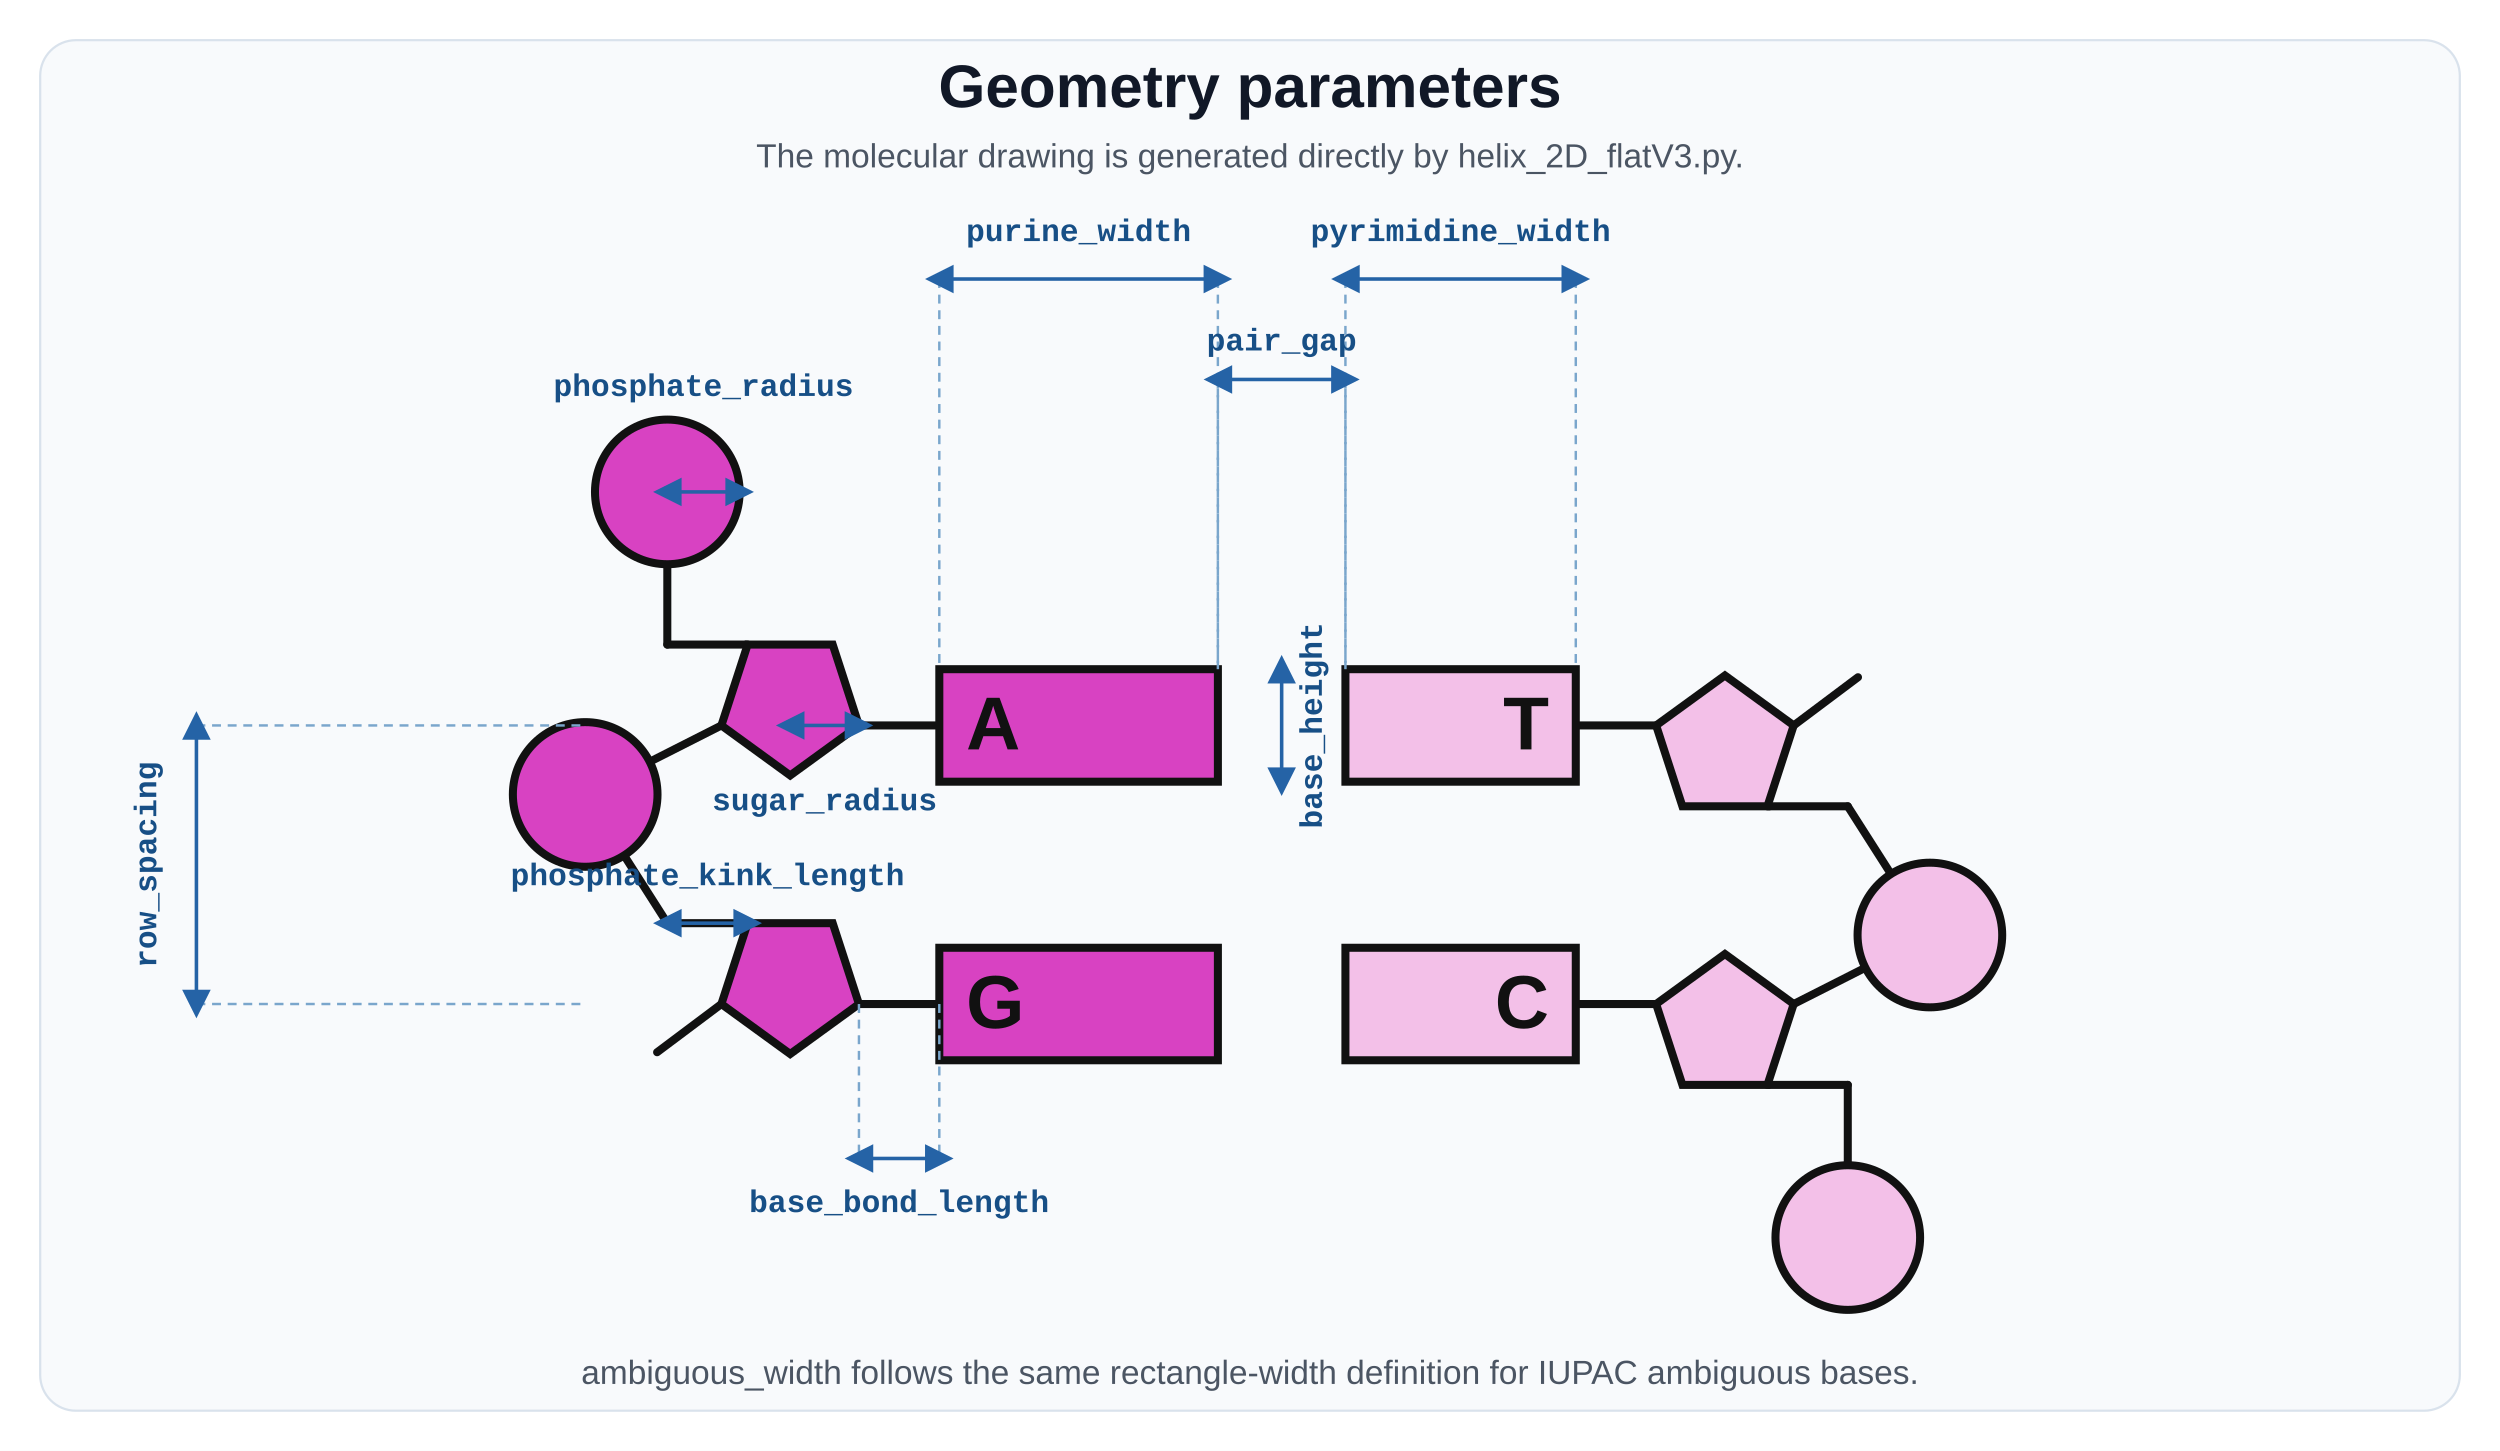
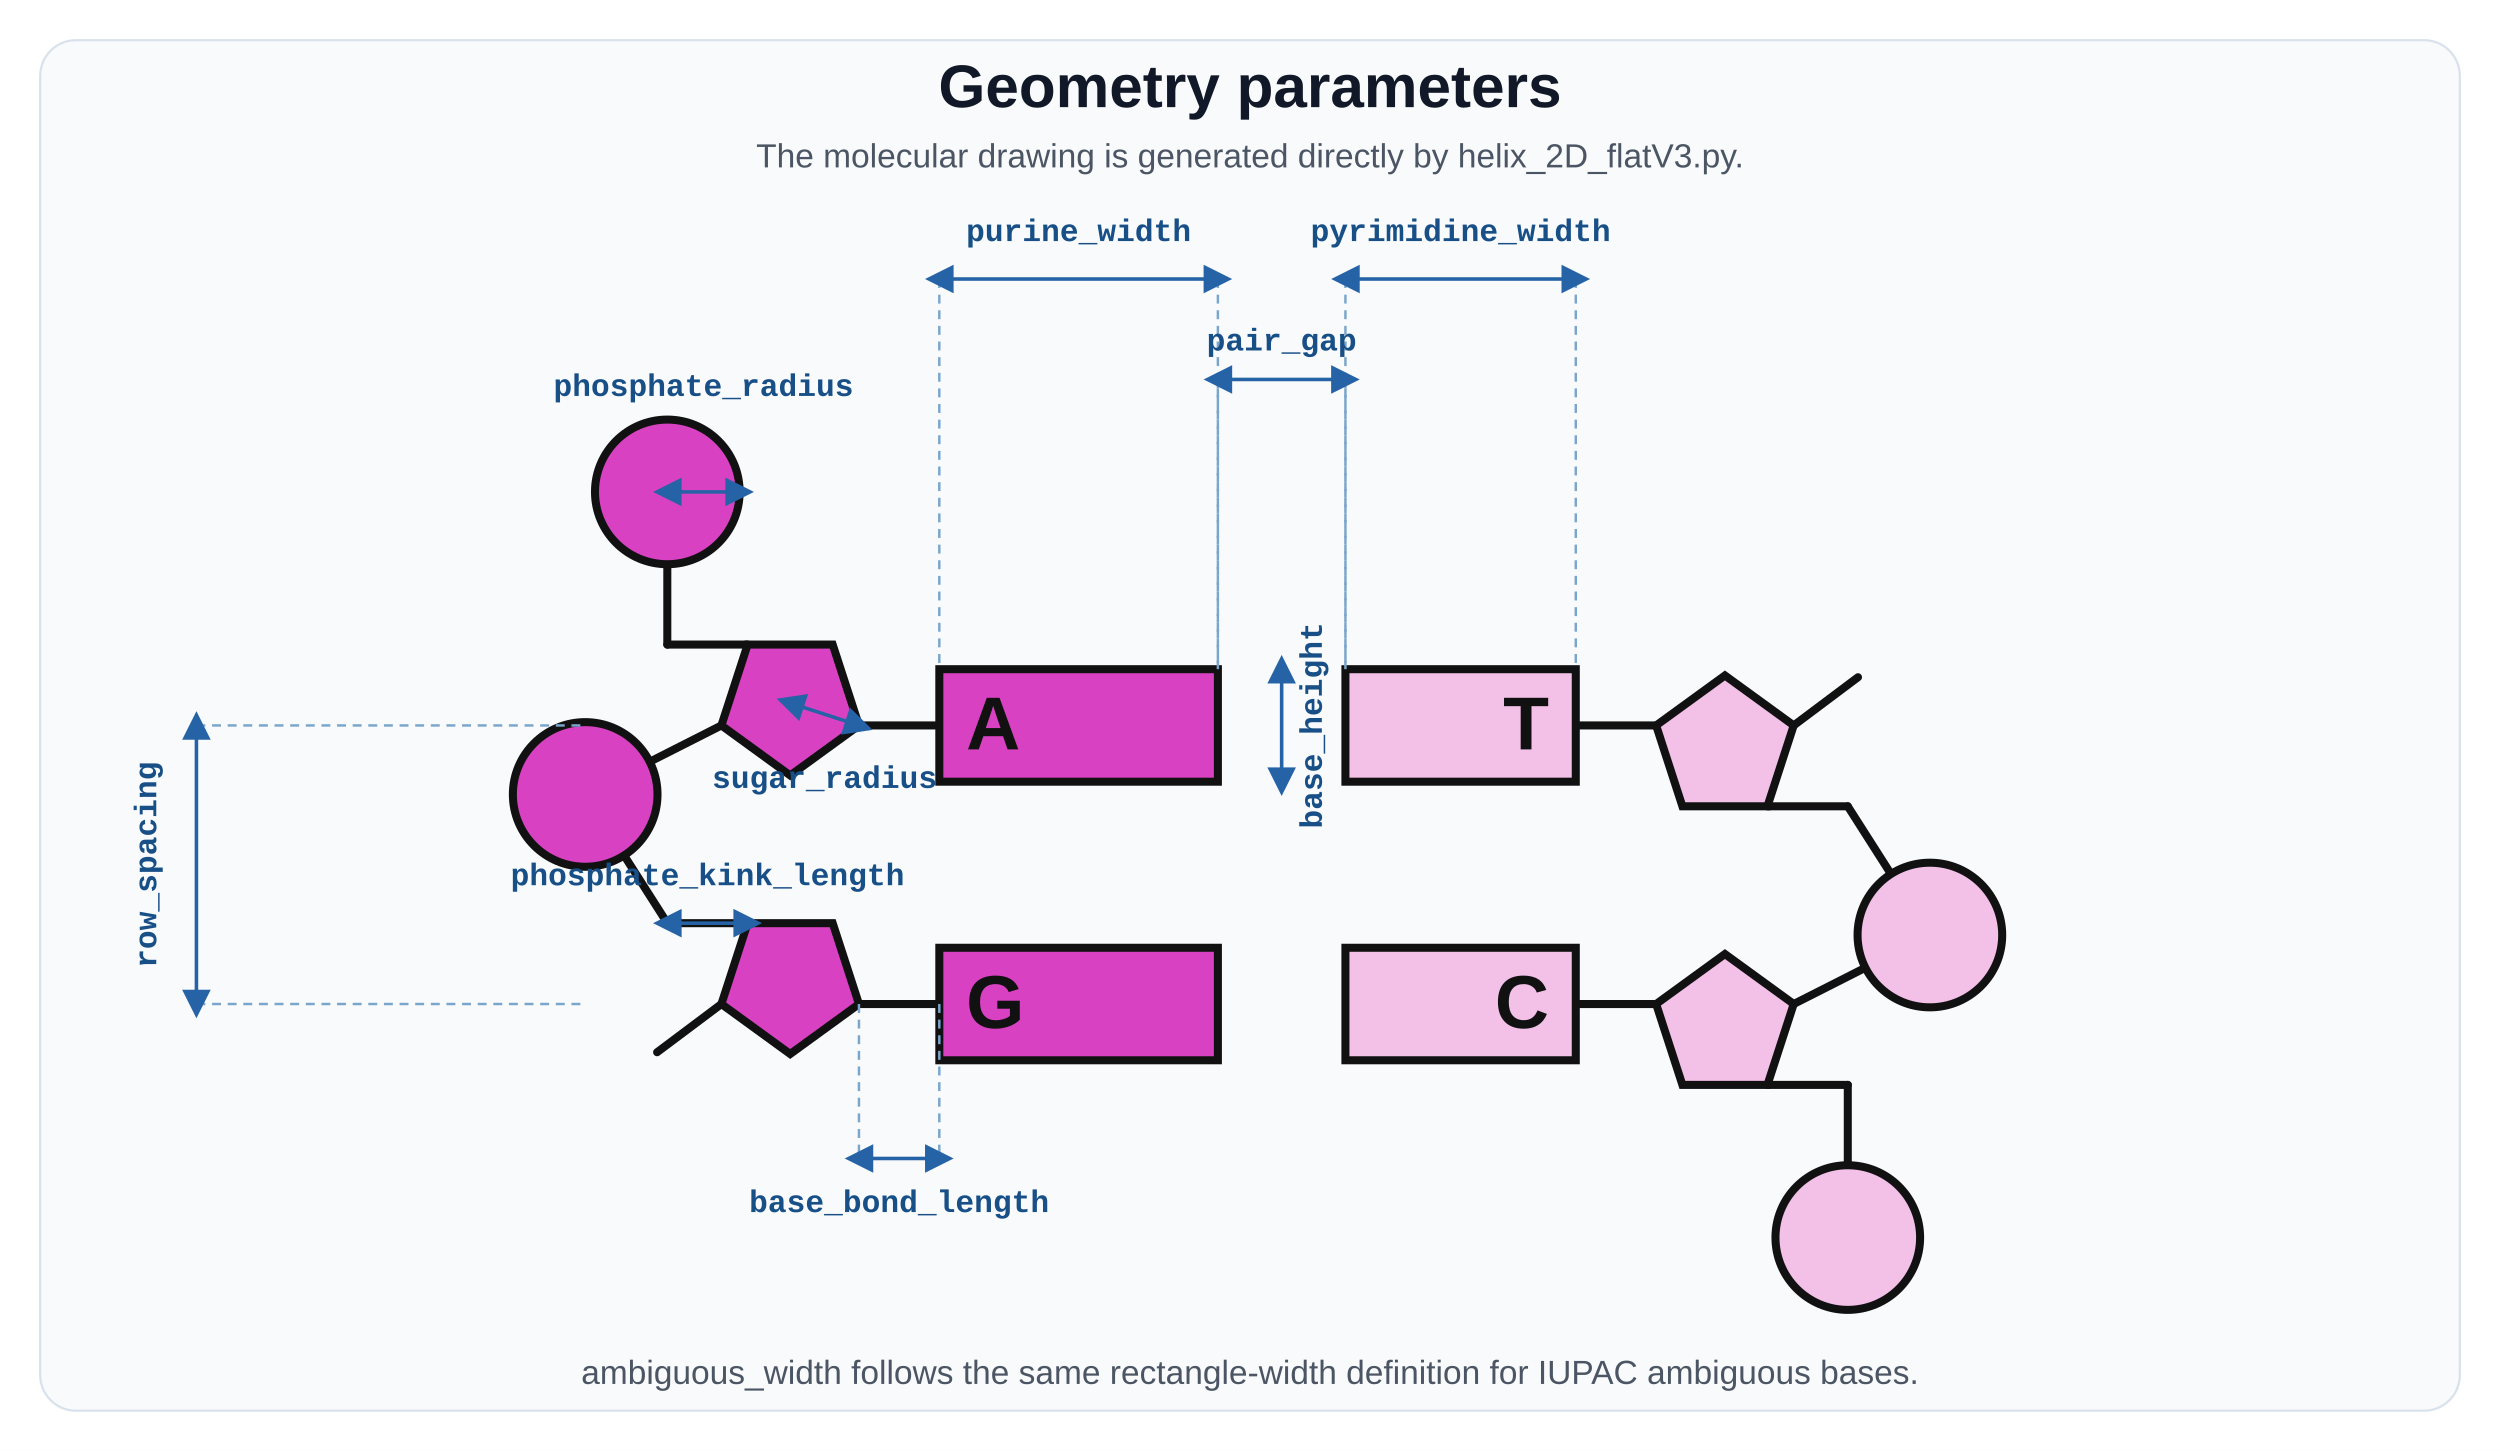
<svg xmlns="http://www.w3.org/2000/svg" width="1120" height="650" viewBox="0 0 1120 650">
  <defs>
    <marker id="arrow" markerWidth="8" markerHeight="8" refX="4" refY="4" orient="auto-start-reverse" markerUnits="strokeWidth">
      <path d="M 0 0 L 8 4 L 0 8 z" fill="#2563a6" />
    </marker>
    <style>
      .title { font: 700 27px Arial, Helvetica, sans-serif; fill: #111827; }
      .note { font: 15px Arial, Helvetica, sans-serif; fill: #4b5563; }
      .measure-label { font: 600 14px "Courier New", monospace; fill: #174f86; }
      .measure { fill: none; stroke: #2563a6; stroke-width: 1.6;
                 marker-start: url(#arrow); marker-end: url(#arrow); }
      .extension { fill: none; stroke: #7aa6cc; stroke-width: 1.1;
                   stroke-dasharray: 4 3; }
      .center { fill: #2563a6; }
    </style>
  </defs>
  <rect width="100%" height="100%" fill="#ffffff" />
  <rect x="18" y="18" width="1084" height="614" rx="16" fill="#f8fafc" stroke="#d9e2ec" />
  <text x="560.00" y="48.00" class="title" text-anchor="middle">Geometry parameters</text>
  <text x="560.00" y="75.00" class="note" text-anchor="middle">The molecular drawing is generated directly by helix_2D_flatV3.py.</text>
  <g id="script-generated-duplex" transform="translate(150.00 145.00) scale(1.20)">
    <g id="bonds">
      <line x1="195.68" y1="150.00" x2="225.68" y2="150.00" stroke="#111111" stroke-width="3.00" stroke-linecap="round" />
      <line x1="463.29" y1="150.00" x2="493.29" y2="150.00" stroke="#111111" stroke-width="3.00" stroke-linecap="round" />
      <line x1="195.68" y1="254.00" x2="225.68" y2="254.00" stroke="#111111" stroke-width="3.00" stroke-linecap="round" />
      <line x1="463.29" y1="254.00" x2="493.29" y2="254.00" stroke="#111111" stroke-width="3.00" stroke-linecap="round" />
      <line x1="154.13" y1="119.81" x2="124.13" y2="119.81" stroke="#111111" stroke-width="3.00" stroke-linecap="round" />
      <line x1="124.13" y1="119.81" x2="124.13" y2="89.81" stroke="#111111" stroke-width="3.00" stroke-linecap="round" />
      <line x1="154.13" y1="223.81" x2="124.13" y2="223.81" stroke="#111111" stroke-width="3.00" stroke-linecap="round" />
      <line x1="124.13" y1="223.81" x2="108.00" y2="198.52" stroke="#111111" stroke-width="3.00" stroke-linecap="round" />
      <line x1="144.32" y1="150.00" x2="117.56" y2="163.56" stroke="#111111" stroke-width="3.00" stroke-linecap="round" />
      <line x1="534.84" y1="284.19" x2="564.84" y2="284.19" stroke="#111111" stroke-width="3.00" stroke-linecap="round" />
      <line x1="564.84" y1="284.19" x2="564.84" y2="314.19" stroke="#111111" stroke-width="3.00" stroke-linecap="round" />
      <line x1="534.84" y1="180.19" x2="564.84" y2="180.19" stroke="#111111" stroke-width="3.00" stroke-linecap="round" />
      <line x1="564.84" y1="180.19" x2="580.97" y2="205.48" stroke="#111111" stroke-width="3.00" stroke-linecap="round" />
      <line x1="544.65" y1="254.00" x2="571.41" y2="240.44" stroke="#111111" stroke-width="3.00" stroke-linecap="round" />
      <line x1="144.32" y1="254.00" x2="120.32" y2="272.00" stroke="#111111" stroke-width="3.00" stroke-linecap="round" />
      <line x1="544.65" y1="150.00" x2="568.65" y2="132.00" stroke="#111111" stroke-width="3.00" stroke-linecap="round" />
    </g>
    <g id="nucleotides">
      <circle cx="124.13" cy="62.81" r="27.00" fill="#d842c2" stroke="#111111" stroke-width="3.00" />
      <circle cx="93.47" cy="175.76" r="27.00" fill="#d842c2" stroke="#111111" stroke-width="3.00" />
      <circle cx="564.84" cy="341.19" r="27.00" fill="#f3c0e8" stroke="#111111" stroke-width="3.00" />
      <circle cx="595.49" cy="228.24" r="27.00" fill="#f3c0e8" stroke="#111111" stroke-width="3.00" />
      <polygon points="195.68,150.00 170.00,168.66 144.32,150.00 154.13,119.81 185.87,119.81" fill="#d842c2" stroke="#111111" stroke-width="3.00" />
      <polygon points="493.29,150.00 518.97,131.34 544.65,150.00 534.84,180.19 503.10,180.19" fill="#f3c0e8" stroke="#111111" stroke-width="3.00" />
      <rect x="225.68" y="129.00" width="104.00" height="42.00" fill="#d842c2" stroke="#111111" stroke-width="3.00" />
      <rect x="377.29" y="129.00" width="86.00" height="42.00" fill="#f3c0e8" stroke="#111111" stroke-width="3.00" />
      <text x="235.68" y="151.00" text-anchor="start" dominant-baseline="middle" font-family="Arial, Helvetica, sans-serif" font-size="28.00" font-weight="700" fill="#111111">A</text>
      <text x="453.29" y="151.00" text-anchor="end" dominant-baseline="middle" font-family="Arial, Helvetica, sans-serif" font-size="28.00" font-weight="700" fill="#111111">T</text>
      <polygon points="195.68,254.00 170.00,272.66 144.32,254.00 154.13,223.81 185.87,223.81" fill="#d842c2" stroke="#111111" stroke-width="3.00" />
      <polygon points="493.29,254.00 518.97,235.34 544.65,254.00 534.84,284.19 503.10,284.19" fill="#f3c0e8" stroke="#111111" stroke-width="3.00" />
      <rect x="225.68" y="233.00" width="104.00" height="42.00" fill="#d842c2" stroke="#111111" stroke-width="3.00" />
      <rect x="377.29" y="233.00" width="86.00" height="42.00" fill="#f3c0e8" stroke="#111111" stroke-width="3.00" />
      <text x="235.68" y="255.00" text-anchor="start" dominant-baseline="middle" font-family="Arial, Helvetica, sans-serif" font-size="28.00" font-weight="700" fill="#111111">G</text>
      <text x="453.29" y="255.00" text-anchor="end" dominant-baseline="middle" font-family="Arial, Helvetica, sans-serif" font-size="28.00" font-weight="700" fill="#111111">C</text>
    </g>
    <g id="terminal-labels">
</g>
  </g>
  <g id="geometry-measurements">
    <line x1="420.81" y1="125.00" x2="420.81" y2="299.80" class="extension" />
    <line x1="545.61" y1="125.00" x2="545.61" y2="299.80" class="extension" />
    <line x1="602.75" y1="125.00" x2="602.75" y2="299.80" class="extension" />
    <line x1="705.95" y1="125.00" x2="705.95" y2="299.80" class="extension" />
    <line x1="420.81" y1="125.00" x2="545.61" y2="125.00" class="measure" />
    <text x="483.21" y="108.00" class="measure-label" text-anchor="middle">purine_width</text>
    <line x1="602.75" y1="125.00" x2="705.95" y2="125.00" class="measure" />
    <text x="654.35" y="108.00" class="measure-label" text-anchor="middle">pyrimidine_width</text>
    <line x1="545.61" y1="170.00" x2="545.61" y2="299.80" class="extension" />
    <line x1="602.75" y1="170.00" x2="602.75" y2="299.80" class="extension" />
    <line x1="545.61" y1="170.00" x2="602.75" y2="170.00" class="measure" />
    <text x="574.18" y="157.00" class="measure-label" text-anchor="middle">pair_gap</text>
    <line x1="88.00" y1="325.00" x2="260.67" y2="325.00" class="extension" />
    <line x1="88.00" y1="449.80" x2="260.67" y2="449.80" class="extension" />
    <line x1="88.00" y1="325.00" x2="88.00" y2="449.80" class="measure" />
    <text x="70.00" y="387.40" class="measure-label" text-anchor="middle" transform="rotate(-90 70.00 387.40)">row_spacing</text>
    <line x1="574.18" y1="299.80" x2="574.18" y2="350.20" class="measure" />
    <text x="592.18" y="325.00" class="measure-label" text-anchor="middle" transform="rotate(-90 592.18 325.00)">base_height</text>
    <line x1="384.81" y1="449.80" x2="384.81" y2="519.00" class="extension" />
    <line x1="420.81" y1="449.80" x2="420.81" y2="519.00" class="extension" />
    <line x1="384.81" y1="519.00" x2="420.81" y2="519.00" class="measure" />
    <text x="402.81" y="543.00" class="measure-label" text-anchor="middle">base_bond_length</text>
    <line x1="298.96" y1="413.58" x2="334.96" y2="413.58" class="measure" />
    <text x="316.96" y="396.58" class="measure-label" text-anchor="middle">phosphate_kink_length</text>
    <circle cx="298.956" cy="220.376" r="2.6" class="center" />
    <line x1="298.96" y1="220.38" x2="331.36" y2="220.38" class="measure" />
    <text x="315.16" y="177.38" class="measure-label" text-anchor="middle">phosphate_radius</text>
-     <circle cx="354.0" cy="325.0" r="2.6" class="center" />
-     <line x1="354.00" y1="325.00" x2="384.81" y2="325.00" class="measure" />
-     <text x="369.41" y="363.00" class="measure-label" text-anchor="middle">sugar_radius</text>
+     <circle cx="354.0" cy="314.988" r="2.6" class="center" />
+     <line x1="354.00" y1="314.99" x2="384.81" y2="325.00" class="measure" id="sugar-radius-measure" />
+     <text x="369.41" y="352.99" class="measure-label" text-anchor="middle">sugar_radius</text>
  </g>
  <text x="560.00" y="620.00" class="note" text-anchor="middle">ambiguous_width follows the same rectangle-width definition for IUPAC ambiguous bases.</text>
</svg>
